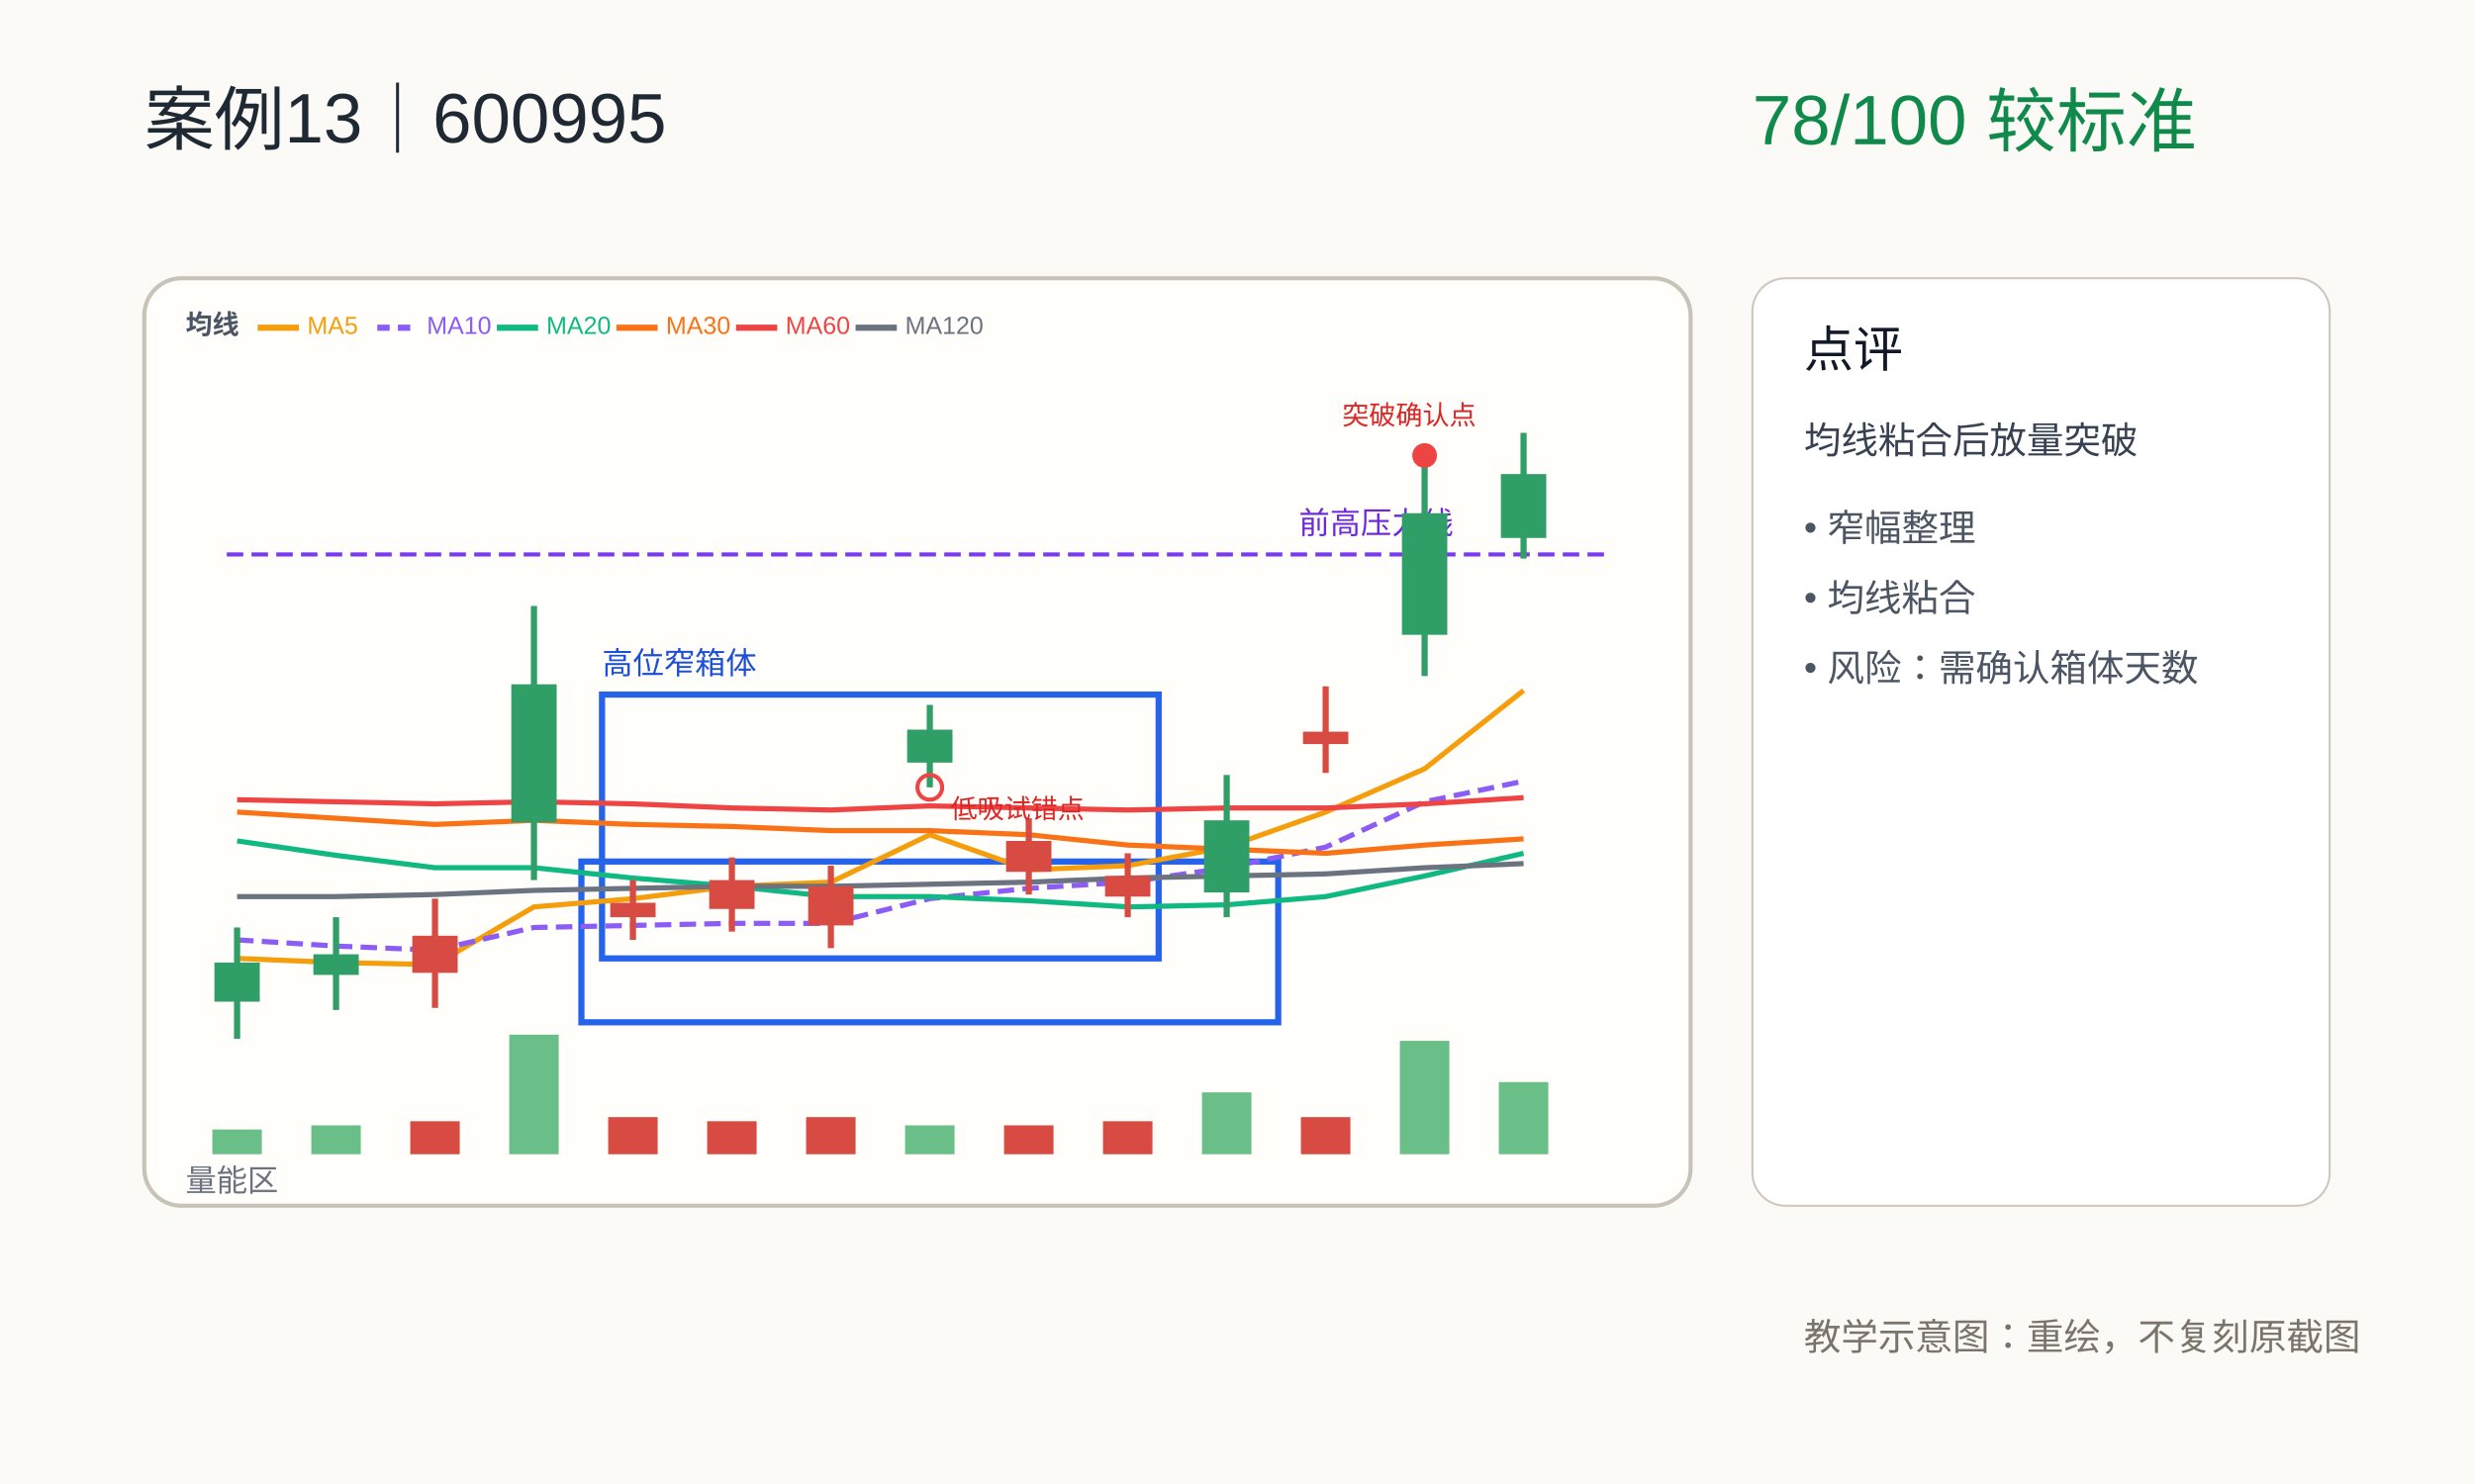
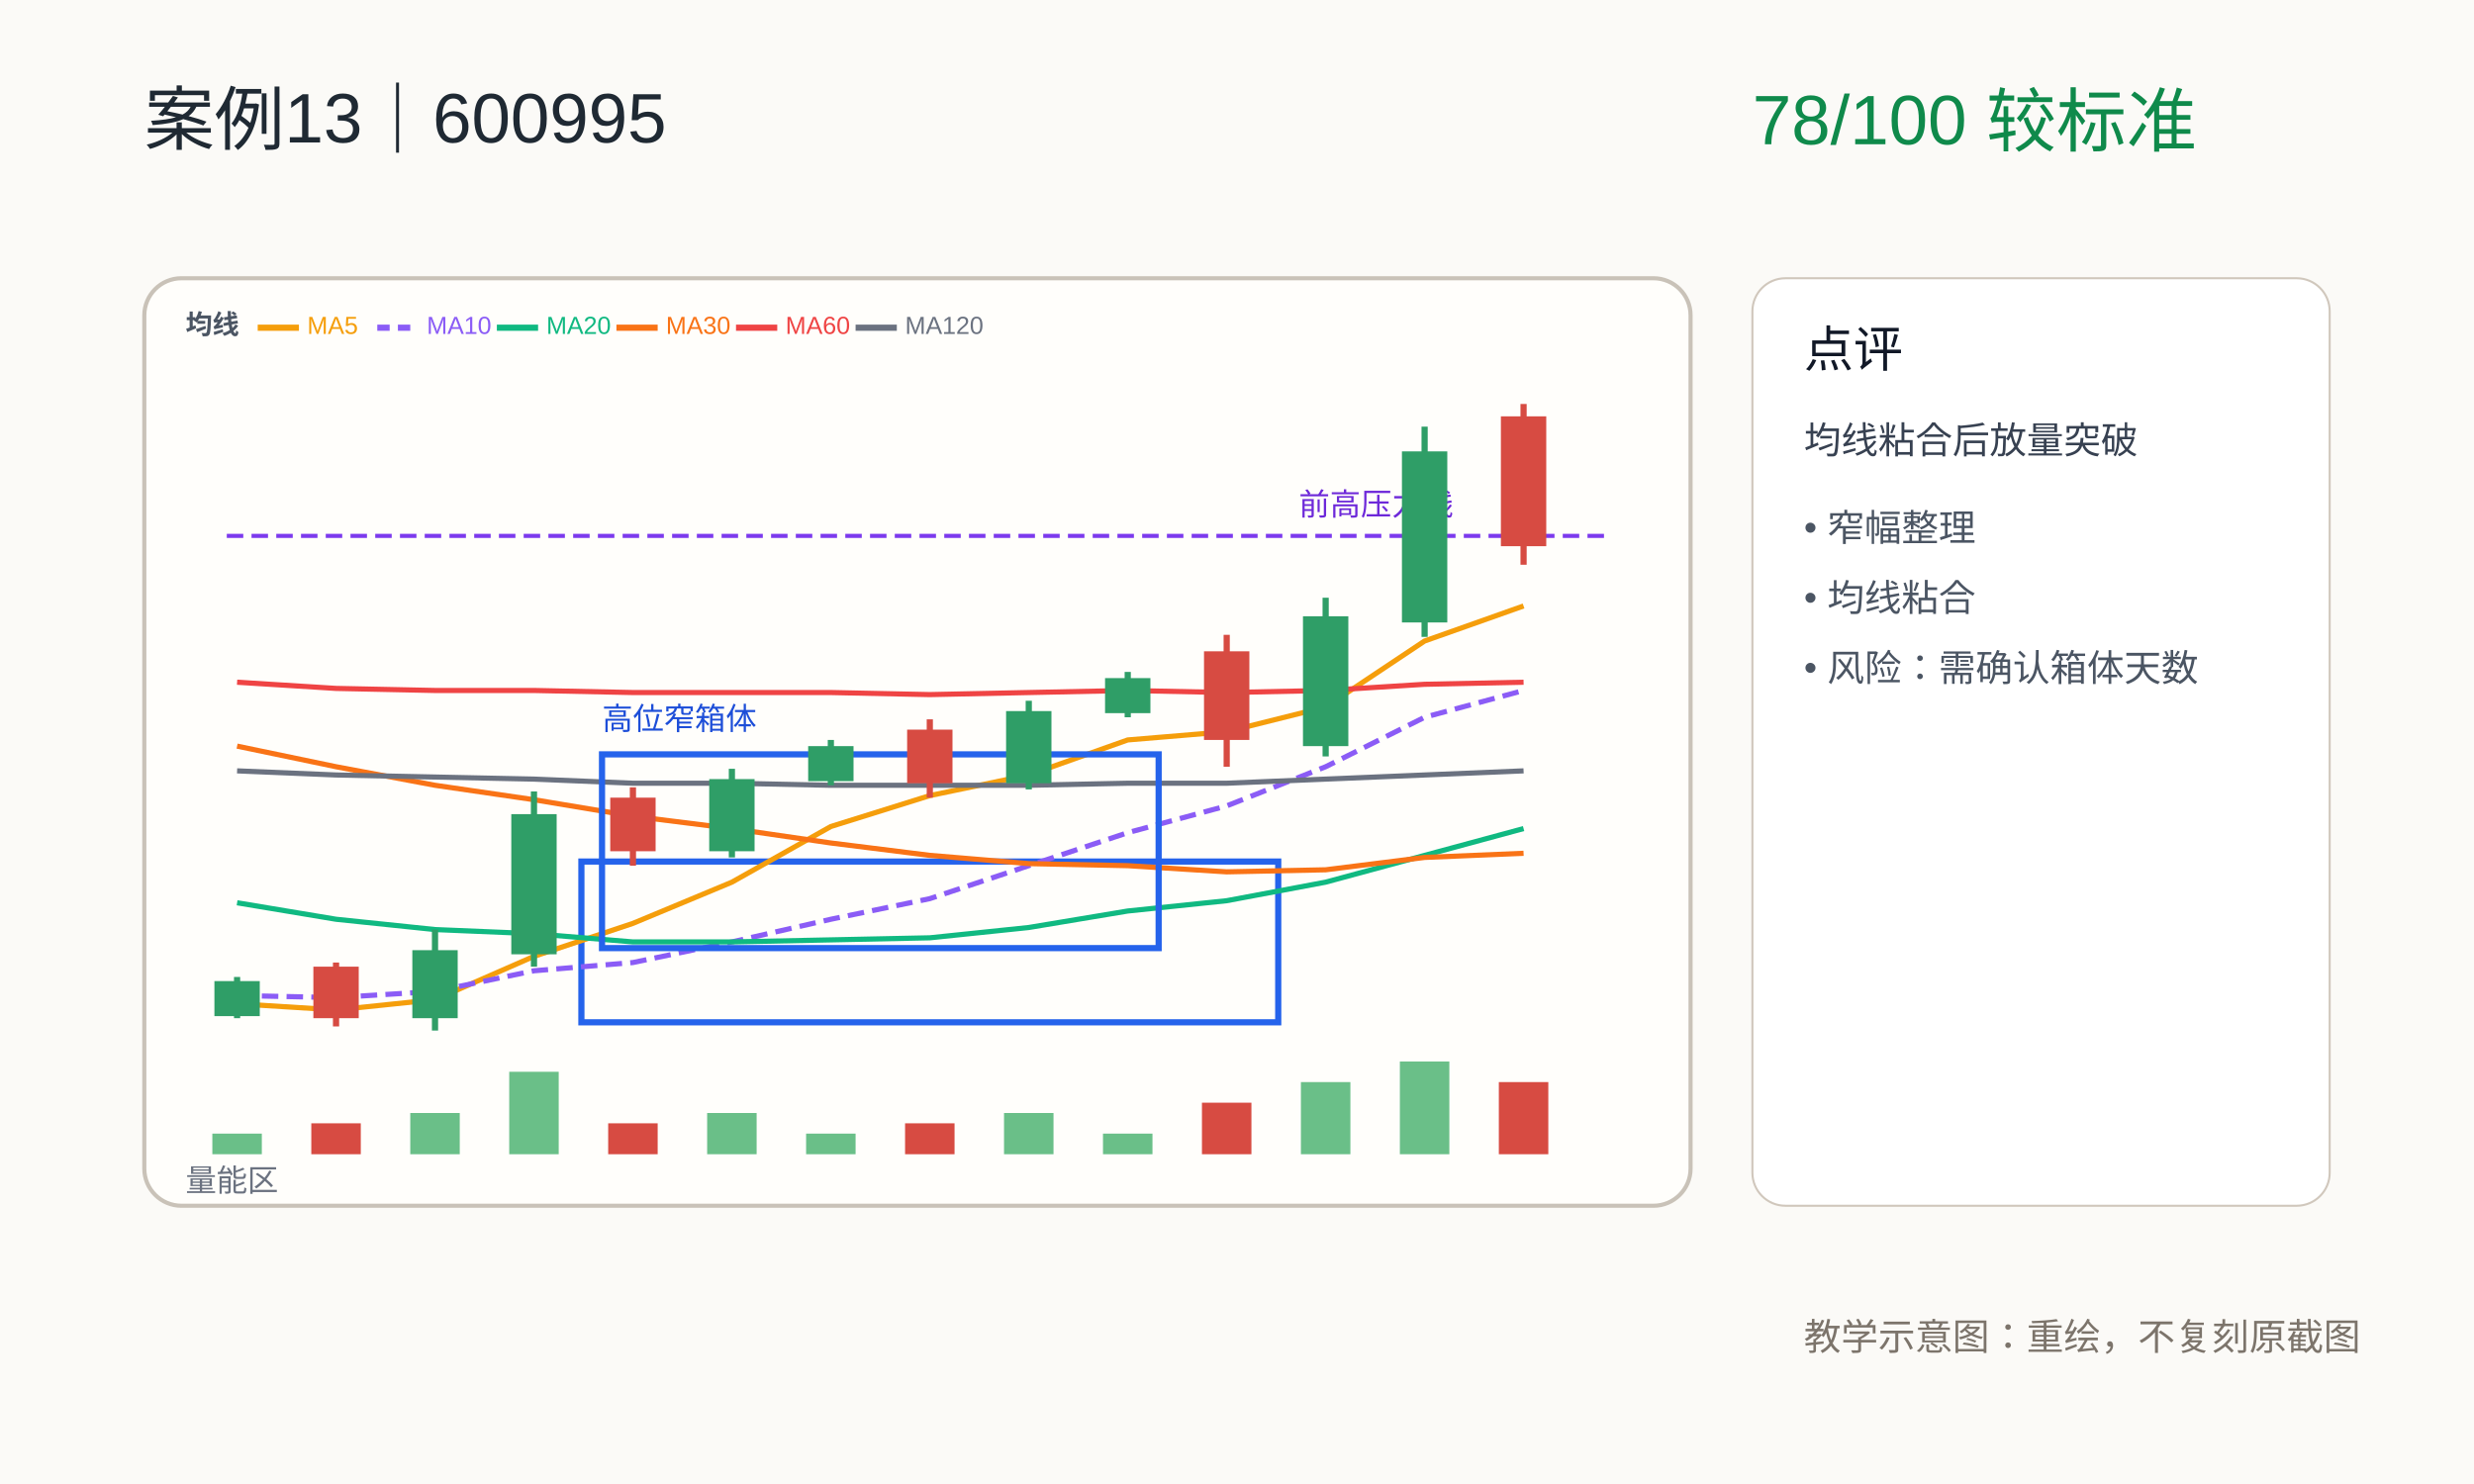
<svg xmlns="http://www.w3.org/2000/svg" width="1200" height="720" viewBox="0 0 1200 720">
  <rect width="1200" height="720" fill="#fbfaf7" />
  <rect x="70" y="135" width="750" height="450" rx="18" fill="#fffefb" stroke="#c9c2b8" stroke-width="2" />
  <text x="70" y="70" font-size="34" font-family="PingFang SC, Arial" fill="#1f2933">案例13｜600995</text>
  <text x="850" y="70" font-size="34" font-family="PingFang SC, Arial" fill="#0f8a4b">78/100  较标准</text>
  <rect x="282" y="418" width="338" height="78" fill="none" stroke="#2563eb" stroke-width="3" />
  <text x="90" y="162" font-size="13" font-family="PingFang SC, Arial" fill="#4b5563" font-weight="bold">均线</text>
  <line x1="125" y1="159" x2="145" y2="159" stroke="#f59e0b" stroke-width="3" />
  <text x="149" y="162" font-size="12" font-family="PingFang SC, Arial" fill="#f59e0b">MA5</text>
  <line x1="183" y1="159" x2="203" y2="159" stroke="#8b5cf6" stroke-width="3" stroke-dasharray="6,4" />
  <text x="207" y="162" font-size="12" font-family="PingFang SC, Arial" fill="#8b5cf6">MA10</text>
  <line x1="241" y1="159" x2="261" y2="159" stroke="#10b981" stroke-width="3" />
  <text x="265" y="162" font-size="12" font-family="PingFang SC, Arial" fill="#10b981">MA20</text>
  <line x1="299" y1="159" x2="319" y2="159" stroke="#f97316" stroke-width="3" />
  <text x="323" y="162" font-size="12" font-family="PingFang SC, Arial" fill="#f97316">MA30</text>
  <line x1="357" y1="159" x2="377" y2="159" stroke="#ef4444" stroke-width="3" />
  <text x="381" y="162" font-size="12" font-family="PingFang SC, Arial" fill="#ef4444">MA60</text>
  <line x1="415" y1="159" x2="435" y2="159" stroke="#6b7280" stroke-width="3" />
  <text x="439" y="162" font-size="12" font-family="PingFang SC, Arial" fill="#6b7280">MA120</text>
-   <line x1="110" y1="269" x2="780" y2="269" stroke="#7c3aed" stroke-width="2" stroke-dasharray="8,4" />
-   <text x="630" y="259" font-size="15" font-family="PingFang SC, Arial" fill="#6d28d9">前高压力线</text>
-   <rect x="292" y="337" width="270" height="128" fill="none" stroke="#2563eb" stroke-width="3" />
-   <text x="292" y="327" font-size="15" font-family="PingFang SC, Arial" fill="#1d4ed8">高位窄箱体</text>
-   <polyline points="115,465 163,467 211,468 259,440 307,436 355,430 403,428 451,405 499,422 547,420 595,411 643,394 691,373 739,335" fill="none" stroke="#f59e0b" stroke-width="2.5" />
-   <polyline points="115,456 163,459 211,461 259,450 307,449 355,448 403,448 451,436 499,431 547,428 595,421 643,411 691,389 739,379" fill="none" stroke="#8b5cf6" stroke-width="2.5" stroke-dasharray="8,4" />
-   <polyline points="115,408 163,415 211,421 259,421 307,426 355,430 403,435 451,435 499,437 547,440 595,439 643,435 691,425 739,414" fill="none" stroke="#10b981" stroke-width="2.5" />
-   <polyline points="115,394 163,397 211,400 259,398 307,400 355,401 403,403 451,403 499,405 547,410 595,412 643,414 691,410 739,407" fill="none" stroke="#f97316" stroke-width="2.5" />
-   <polyline points="115,388 163,389 211,390 259,389 307,390 355,392 403,393 451,391 499,392 547,393 595,392 643,392 691,390 739,387" fill="none" stroke="#ef4444" stroke-width="2.5" />
-   <polyline points="115,435 163,435 211,434 259,432 307,431 355,430 403,430 451,429 499,428 547,426 595,425 643,424 691,421 739,419" fill="none" stroke="#6b7280" stroke-width="2.5" />
-   <line x1="115" y1="450" x2="115" y2="504" stroke="#2f9e67" stroke-width="3" />
-   <rect x="104" y="467" width="22" height="19" fill="#2f9e67" />
-   <line x1="163" y1="445" x2="163" y2="490" stroke="#2f9e67" stroke-width="3" />
-   <rect x="152" y="463" width="22" height="10" fill="#2f9e67" />
-   <line x1="211" y1="436" x2="211" y2="489" stroke="#d74b42" stroke-width="3" />
-   <rect x="200" y="454" width="22" height="18" fill="#d74b42" />
-   <line x1="259" y1="294" x2="259" y2="427" stroke="#2f9e67" stroke-width="3" />
-   <rect x="248" y="332" width="22" height="67" fill="#2f9e67" />
-   <line x1="307" y1="427" x2="307" y2="456" stroke="#d74b42" stroke-width="3" />
-   <rect x="296" y="438" width="22" height="7" fill="#d74b42" />
-   <line x1="355" y1="416" x2="355" y2="452" stroke="#d74b42" stroke-width="3" />
-   <rect x="344" y="427" width="22" height="14" fill="#d74b42" />
-   <line x1="403" y1="420" x2="403" y2="460" stroke="#d74b42" stroke-width="3" />
-   <rect x="392" y="430" width="22" height="19" fill="#d74b42" />
-   <line x1="451" y1="342" x2="451" y2="382" stroke="#2f9e67" stroke-width="3" />
-   <rect x="440" y="354" width="22" height="16" fill="#2f9e67" />
-   <line x1="499" y1="397" x2="499" y2="434" stroke="#d74b42" stroke-width="3" />
-   <rect x="488" y="408" width="22" height="15" fill="#d74b42" />
-   <line x1="547" y1="414" x2="547" y2="445" stroke="#d74b42" stroke-width="3" />
-   <rect x="536" y="425" width="22" height="10" fill="#d74b42" />
-   <line x1="595" y1="376" x2="595" y2="445" stroke="#2f9e67" stroke-width="3" />
-   <rect x="584" y="398" width="22" height="35" fill="#2f9e67" />
-   <line x1="643" y1="333" x2="643" y2="375" stroke="#d74b42" stroke-width="3" />
-   <rect x="632" y="355" width="22" height="6" fill="#d74b42" />
-   <line x1="691" y1="221" x2="691" y2="328" stroke="#2f9e67" stroke-width="3" />
-   <rect x="680" y="249" width="22" height="59" fill="#2f9e67" />
-   <line x1="739" y1="210" x2="739" y2="271" stroke="#2f9e67" stroke-width="3" />
-   <rect x="728" y="230" width="22" height="31" fill="#2f9e67" />
-   <rect x="103" y="548" width="24" height="12" fill="#6abf88" />
-   <rect x="151" y="546" width="24" height="14" fill="#6abf88" />
-   <rect x="199" y="544" width="24" height="16" fill="#d74b42" />
-   <rect x="247" y="502" width="24" height="58" fill="#6abf88" />
-   <rect x="295" y="542" width="24" height="18" fill="#d74b42" />
-   <rect x="343" y="544" width="24" height="16" fill="#d74b42" />
-   <rect x="391" y="542" width="24" height="18" fill="#d74b42" />
-   <rect x="439" y="546" width="24" height="14" fill="#6abf88" />
-   <rect x="487" y="546" width="24" height="14" fill="#d74b42" />
-   <rect x="535" y="544" width="24" height="16" fill="#d74b42" />
-   <rect x="583" y="530" width="24" height="30" fill="#6abf88" />
-   <rect x="631" y="542" width="24" height="18" fill="#d74b42" />
-   <rect x="679" y="505" width="24" height="55" fill="#6abf88" />
-   <rect x="727" y="525" width="24" height="35" fill="#6abf88" />
+   <polyline points="115,487 163,490 211,485 259,464 307,448 355,428 403,401 451,386 499,376 547,359 595,355 643,343 691,311 739,294" fill="none" stroke="#f59e0b" stroke-width="2.5" />
+   <polyline points="115,483 163,484 211,481 259,471 307,467 355,457 403,446 451,436 499,420 547,404 595,391 643,372 691,348 739,335" fill="none" stroke="#8b5cf6" stroke-width="2.5" stroke-dasharray="8,4" />
+   <polyline points="115,438 163,446 211,451 259,453 307,457 355,457 403,456 451,455 499,450 547,442 595,437 643,428 691,415 739,402" fill="none" stroke="#10b981" stroke-width="2.5" />
+   <polyline points="115,362 163,372 211,381 259,388 307,396 355,402 403,409 451,415 499,419 547,420 595,423 643,422 691,416 739,414" fill="none" stroke="#f97316" stroke-width="2.5" />
+   <polyline points="115,331 163,334 211,335 259,335 307,336 355,336 403,336 451,337 499,336 547,335 595,336 643,335 691,332 739,331" fill="none" stroke="#ef4444" stroke-width="2.5" />
+   <polyline points="115,374 163,376 211,377 259,378 307,380 355,380 403,381 451,381 499,381 547,380 595,380 643,378 691,376 739,374" fill="none" stroke="#6b7280" stroke-width="2.5" />
+   <line x1="110" y1="260" x2="780" y2="260" stroke="#7c3aed" stroke-width="2" stroke-dasharray="8,4" />
+   <text x="630" y="250" font-size="15" font-family="PingFang SC, Arial" fill="#6d28d9">前高压力线</text>
+   <rect x="292" y="366" width="270" height="94" fill="none" stroke="#2563eb" stroke-width="3" />
+   <text x="292" y="354" font-size="15" font-family="PingFang SC, Arial" fill="#1d4ed8">高位窄箱体</text>
+   <line x1="115" y1="474" x2="115" y2="494" stroke="#2f9e67" stroke-width="3" />
+   <rect x="104" y="476" width="22" height="17" fill="#2f9e67" />
+   <line x1="163" y1="467" x2="163" y2="498" stroke="#d74b42" stroke-width="3" />
+   <rect x="152" y="469" width="22" height="25" fill="#d74b42" />
+   <line x1="211" y1="451" x2="211" y2="500" stroke="#2f9e67" stroke-width="3" />
+   <rect x="200" y="461" width="22" height="33" fill="#2f9e67" />
+   <line x1="259" y1="384" x2="259" y2="469" stroke="#2f9e67" stroke-width="3" />
+   <rect x="248" y="395" width="22" height="68" fill="#2f9e67" />
+   <line x1="307" y1="382" x2="307" y2="420" stroke="#d74b42" stroke-width="3" />
+   <rect x="296" y="387" width="22" height="26" fill="#d74b42" />
+   <line x1="355" y1="373" x2="355" y2="416" stroke="#2f9e67" stroke-width="3" />
+   <rect x="344" y="378" width="22" height="35" fill="#2f9e67" />
+   <line x1="403" y1="359" x2="403" y2="381" stroke="#2f9e67" stroke-width="3" />
+   <rect x="392" y="362" width="22" height="17" fill="#2f9e67" />
+   <line x1="451" y1="349" x2="451" y2="387" stroke="#d74b42" stroke-width="3" />
+   <rect x="440" y="354" width="22" height="26" fill="#d74b42" />
+   <line x1="499" y1="340" x2="499" y2="383" stroke="#2f9e67" stroke-width="3" />
+   <rect x="488" y="345" width="22" height="35" fill="#2f9e67" />
+   <line x1="547" y1="326" x2="547" y2="348" stroke="#2f9e67" stroke-width="3" />
+   <rect x="536" y="329" width="22" height="17" fill="#2f9e67" />
+   <line x1="595" y1="308" x2="595" y2="372" stroke="#d74b42" stroke-width="3" />
+   <rect x="584" y="316" width="22" height="43" fill="#d74b42" />
+   <line x1="643" y1="290" x2="643" y2="367" stroke="#2f9e67" stroke-width="3" />
+   <rect x="632" y="299" width="22" height="63" fill="#2f9e67" />
+   <line x1="691" y1="207" x2="691" y2="309" stroke="#2f9e67" stroke-width="3" />
+   <rect x="680" y="219" width="22" height="83" fill="#2f9e67" />
+   <line x1="739" y1="196" x2="739" y2="274" stroke="#d74b42" stroke-width="3" />
+   <rect x="728" y="202" width="22" height="63" fill="#d74b42" />
+   <rect x="103" y="550" width="24" height="10" fill="#6abf88" />
+   <rect x="151" y="545" width="24" height="15" fill="#d74b42" />
+   <rect x="199" y="540" width="24" height="20" fill="#6abf88" />
+   <rect x="247" y="520" width="24" height="40" fill="#6abf88" />
+   <rect x="295" y="545" width="24" height="15" fill="#d74b42" />
+   <rect x="343" y="540" width="24" height="20" fill="#6abf88" />
+   <rect x="391" y="550" width="24" height="10" fill="#6abf88" />
+   <rect x="439" y="545" width="24" height="15" fill="#d74b42" />
+   <rect x="487" y="540" width="24" height="20" fill="#6abf88" />
+   <rect x="535" y="550" width="24" height="10" fill="#6abf88" />
+   <rect x="583" y="535" width="24" height="25" fill="#d74b42" />
+   <rect x="631" y="525" width="24" height="35" fill="#6abf88" />
+   <rect x="679" y="515" width="24" height="45" fill="#6abf88" />
+   <rect x="727" y="525" width="24" height="35" fill="#d74b42" />
  <text x="90" y="578" font-size="15" font-family="PingFang SC, Arial" fill="#6b7280">量能区</text>
-   <circle cx="451" cy="382" r="6" fill="none" stroke="#ef4444" stroke-width="2" />
-   <text x="461" y="397" font-size="13" font-family="PingFang SC, Arial" fill="#dc2626">低吸试错点</text>
-   <circle cx="691" cy="221" r="6" fill="#ef4444" stroke="none" />
-   <text x="651" y="206" font-size="13" font-family="PingFang SC, Arial" fill="#dc2626">突破确认点</text>
  <rect x="850" y="135" width="280" height="450" rx="16" fill="#ffffff" stroke="#d0c7bc" />
  <text x="875" y="178" font-size="24" font-family="PingFang SC, Arial" fill="#111827">点评</text>
  <text x="875" y="220" font-size="18" font-family="PingFang SC, Arial" fill="#374151">均线粘合后放量突破</text>
  <text x="875" y="262" font-size="18" font-family="PingFang SC, Arial" fill="#4b5563">• 窄幅整理</text>
  <text x="875" y="296" font-size="18" font-family="PingFang SC, Arial" fill="#4b5563">• 均线粘合</text>
  <text x="875" y="330" font-size="18" font-family="PingFang SC, Arial" fill="#4b5563">• 风险：需确认箱体天数</text>
  <text x="875" y="655" font-size="18" font-family="PingFang SC, Arial" fill="#7c746b">教学示意图：重绘，不复刻原截图</text>
</svg>
